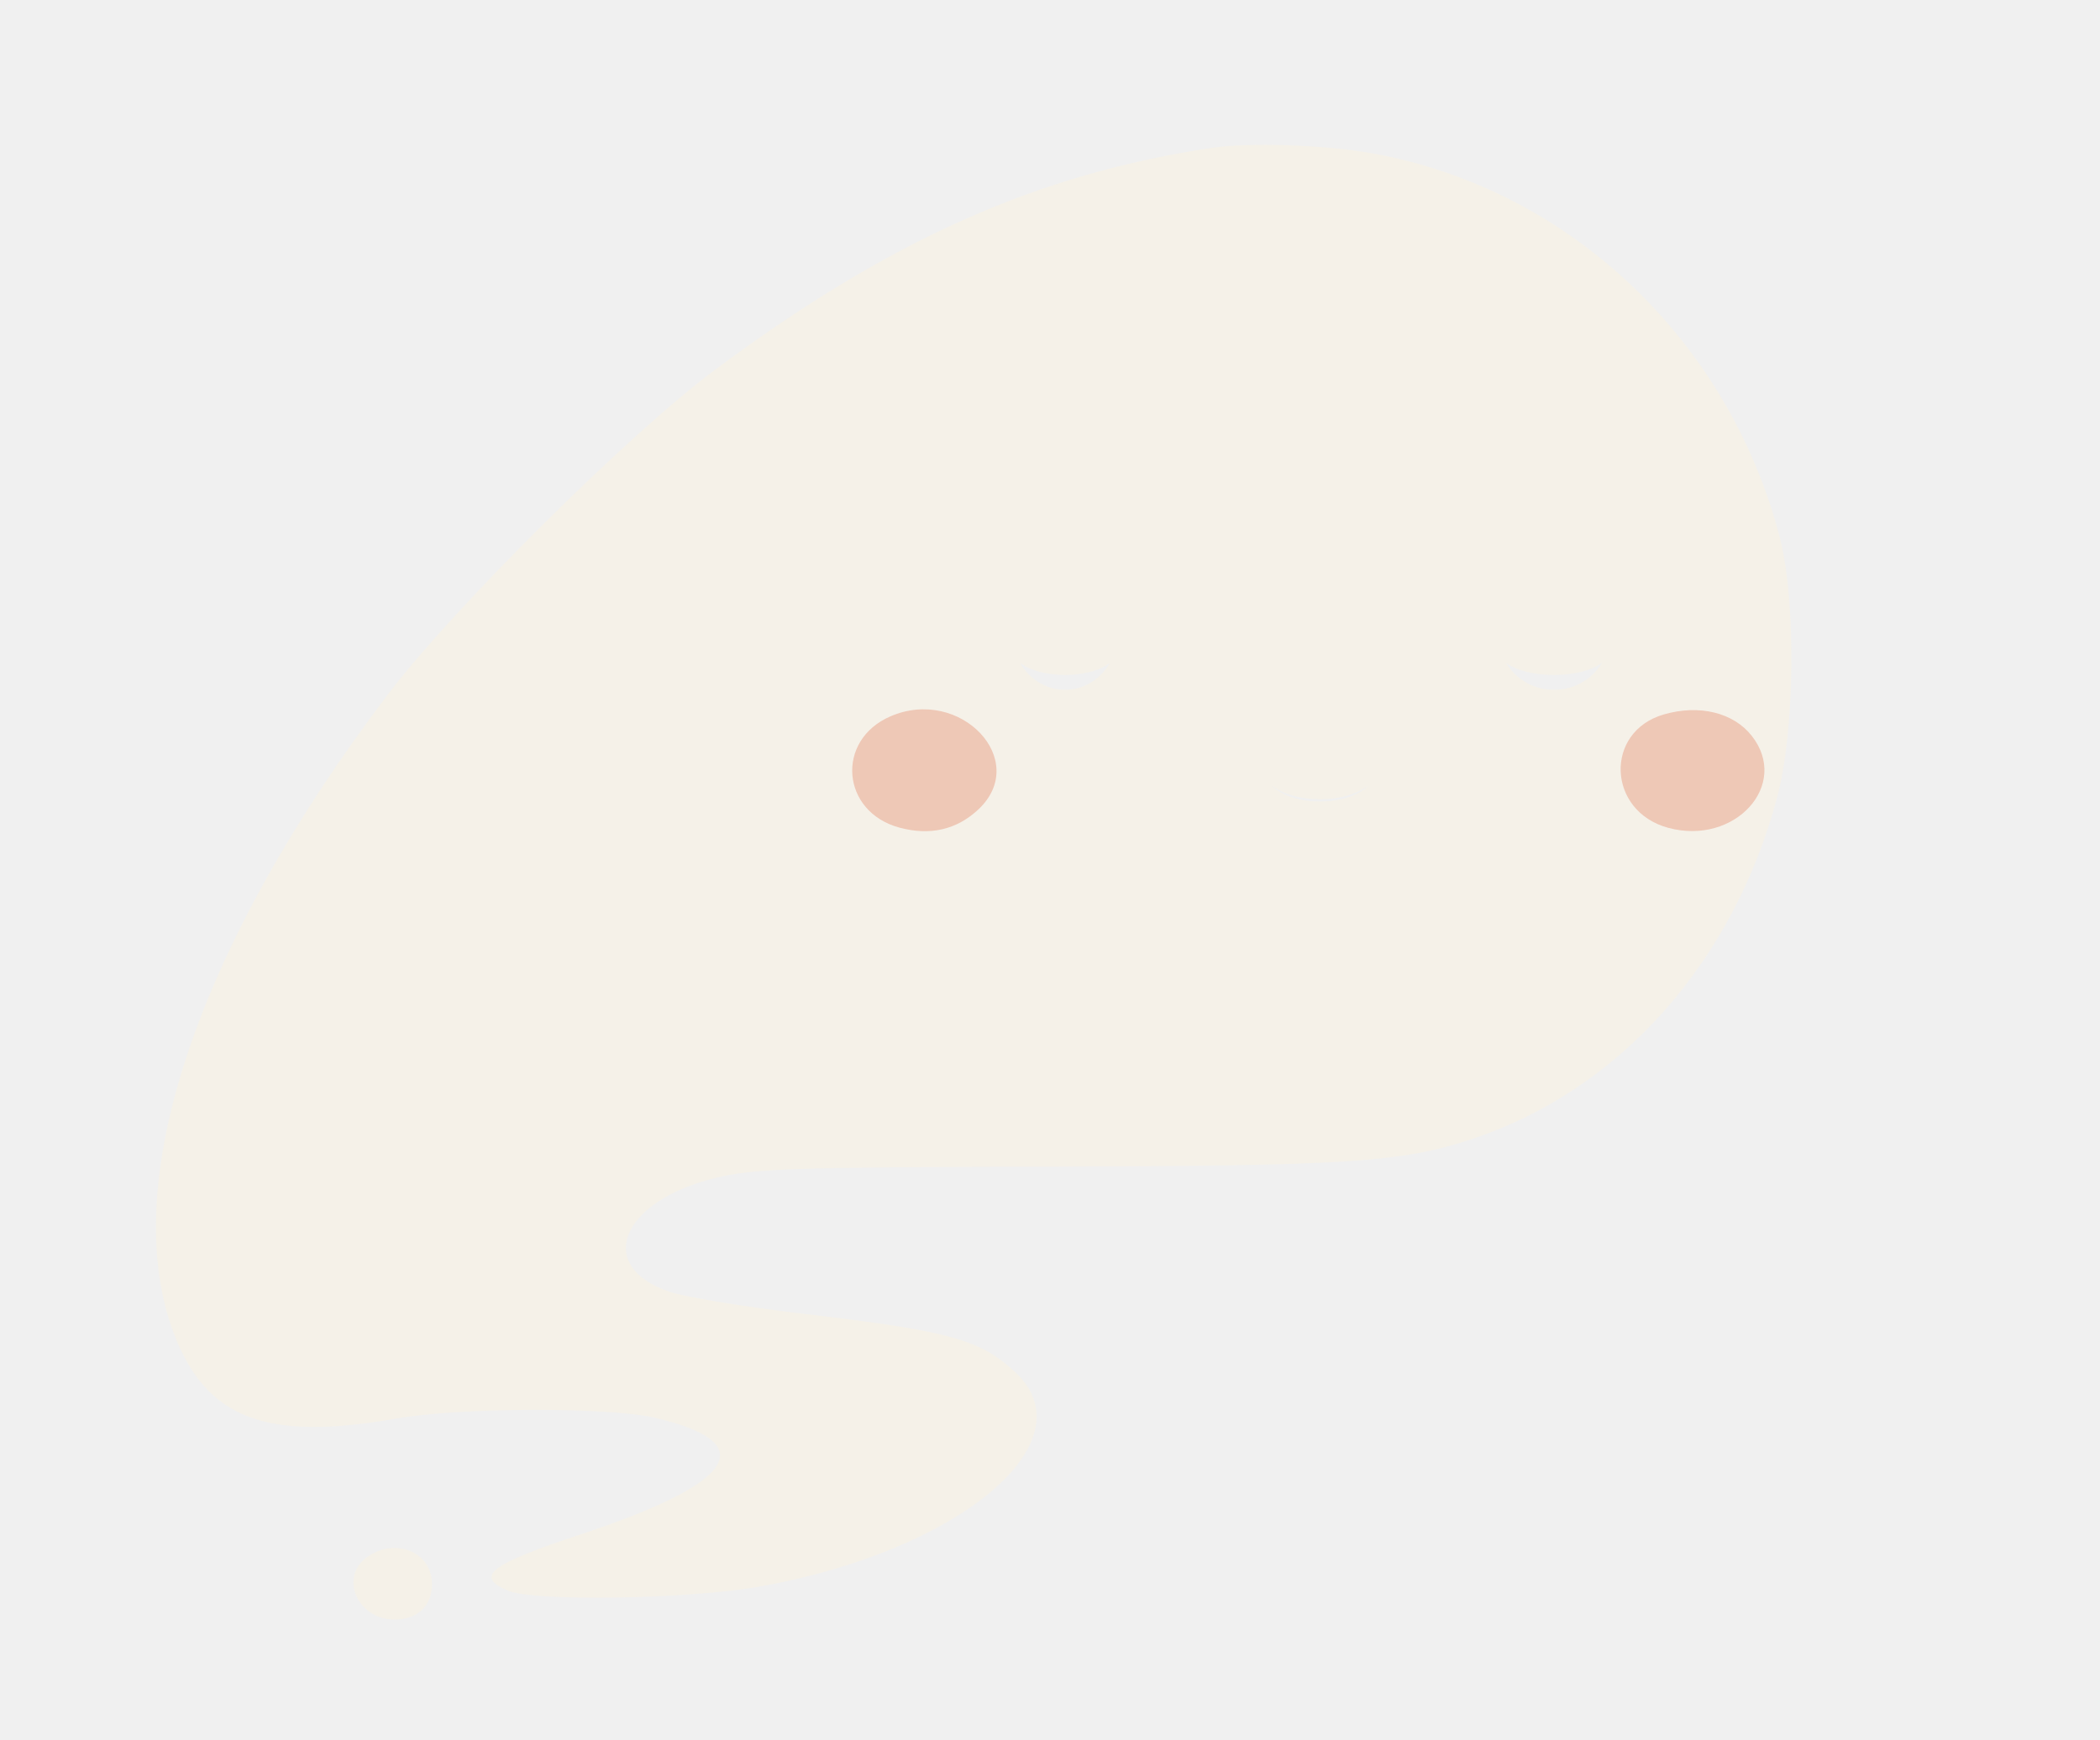
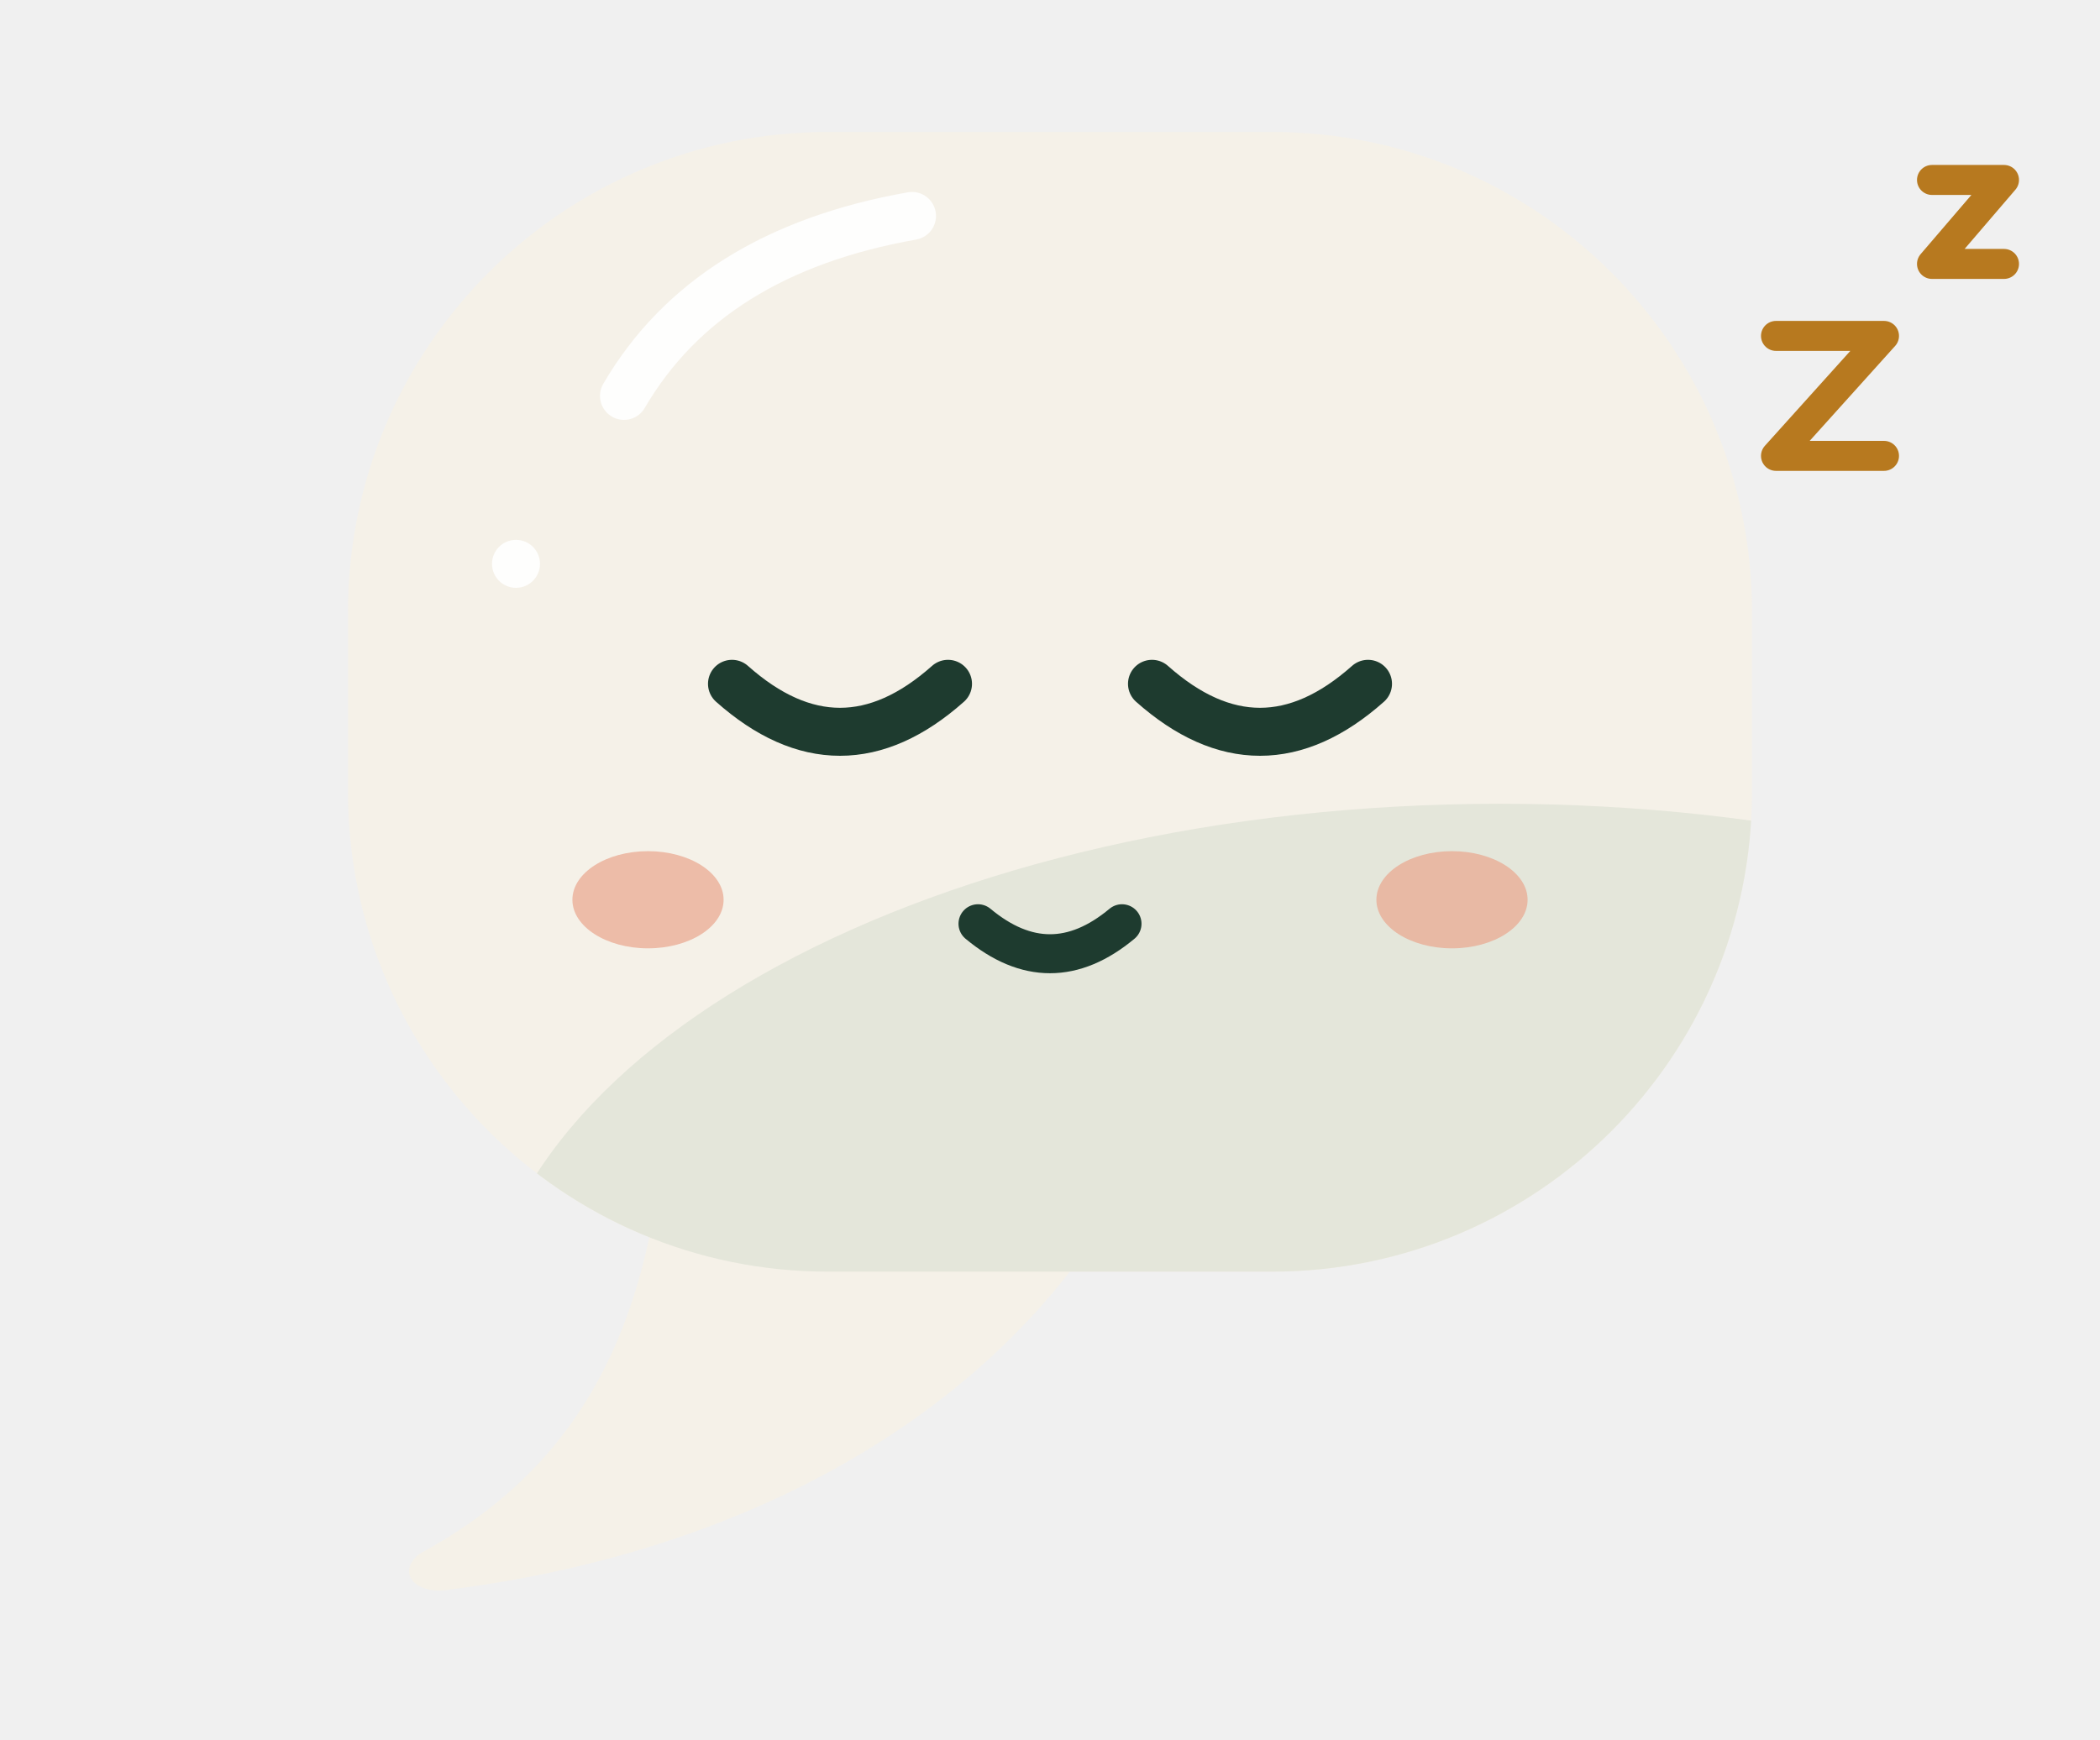
- <svg xmlns="http://www.w3.org/2000/svg" viewBox="300 90 350 290">
-   <path d="M 502 114.648 C 472.790 119.035, 448.247 130.005, 419.096 151.704 C 404.816 162.333, 375.624 191.317, 364.679 205.733 C 332.802 247.718, 319.508 287.445, 328.997 312.365 C 334.381 326.505, 344.350 330.314, 366 326.500 C 376.730 324.610, 401.407 324.539, 409.212 326.375 C 426.996 330.561, 422.753 337.206, 396.817 345.788 C 381.547 350.840, 379.026 352.793, 384.677 355.193 C 388.953 357.008, 414.531 356.614, 426.322 354.550 C 459.759 348.699, 481.682 330.431, 469.238 318.789 C 463.373 313.303, 458.284 311.894, 433.996 309.036 C 424.373 307.904, 414.345 306.266, 411.712 305.396 C 399.063 301.217, 403.360 290.277, 419.174 286.398 C 425.671 284.804, 431.929 284.588, 474.500 284.492 C 524.718 284.378, 533.683 283.790, 545.500 279.837 C 569.952 271.655, 588.787 250.528, 596.170 223 C 599.182 211.773, 599.396 190.216, 596.604 179.500 C 587.972 146.379, 561.140 121.220, 528.352 115.502 C 520.451 114.124, 508.143 113.725, 502 114.648 M 470 200.5 C 473.5 206.5, 481.5 206.5, 485 200.5 C 481.5 203.2, 473.5 203.2, 470 200.5 M 551 200.5 C 554.6 206.5, 563.4 206.5, 567 200.5 C 563.4 203.2, 554.6 203.2, 551 200.5 M 512 221 C 516 224, 524 224, 528 221 C 524.5 224.5, 515.5 224.5, 512 221 M 361.223 349.557 C 356.466 352.888, 359.554 360, 365.757 360 C 369.600 360, 372 357.725, 372 354.084 C 372 348.766, 365.969 346.232, 361.223 349.557" fill="#F5F1E8" fill-rule="evenodd" />
-   <path d="M 448.378 209.437 C 439.211 213.427, 440.202 225.362, 449.918 227.978 C 455.004 229.347, 459.435 228.330, 463.036 224.967 C 471.792 216.787, 460.057 204.354, 448.378 209.437 M 577.313 209.102 C 567.330 211.991, 567.850 225.267, 578.054 228.014 C 589.164 231.006, 598.378 220.835, 591.955 212.669 C 588.899 208.785, 583.205 207.398, 577.313 209.102" fill="#E9A58D" opacity=".55" fill-rule="evenodd" />
+ <svg xmlns="http://www.w3.org/2000/svg" viewBox="0 0 350 290" role="img" aria-labelledby="t d">
+   <g>
+     <defs>
+       <clipPath id="c">
+         <rect x="58" y="22" width="234" height="190" rx="80" />
+       </clipPath>
+     </defs>
+     <path d="M110 196 C106 226 94 246 70 259 C66 262 69 266 75 265 C122 259 162 238 184 204 Z" fill="#F5F1E8" />
+     <rect x="58" y="22" width="234" height="190" rx="80" fill="#F5F1E8" />
+     <g clip-path="url(#c)">
+       <ellipse cx="250" cy="226" rx="170" ry="92" fill="#E4E6DA" opacity="1" />
+     </g>
+     <path d="M104 66 Q118 42 152 36" fill="none" stroke="#FFFFFF" stroke-width="8" stroke-linecap="round" opacity=".9" />
+     <circle cx="86" cy="94" r="4" fill="#FFFFFF" opacity=".9" />
+     <g fill="none" stroke="#1E3B2F" stroke-width="8" stroke-linecap="round">
+       <path d="M122 114 Q140 130 158 114" />
+       <path d="M192 114 Q210 130 228 114" />
+     </g>
+     <g fill="#E9A58D" opacity="0.7">
+       <ellipse cx="108" cy="150" rx="12.6" ry="8.1" />
+       <ellipse cx="242" cy="150" rx="12.6" ry="8.1" />
+     </g>
+     <path d="M163 154 Q175 164 187 154" fill="none" stroke="#1E3B2F" stroke-width="6.5" stroke-linecap="round" />
+     <g fill="none" stroke="#B7791F" stroke-width="5" stroke-linecap="round" stroke-linejoin="round">
+       <path d="M296 56 h18 l-18 20 h18" />
+       <path d="M322 30 h12 l-12 14 h12" />
+     </g>
+   </g>
</svg>
